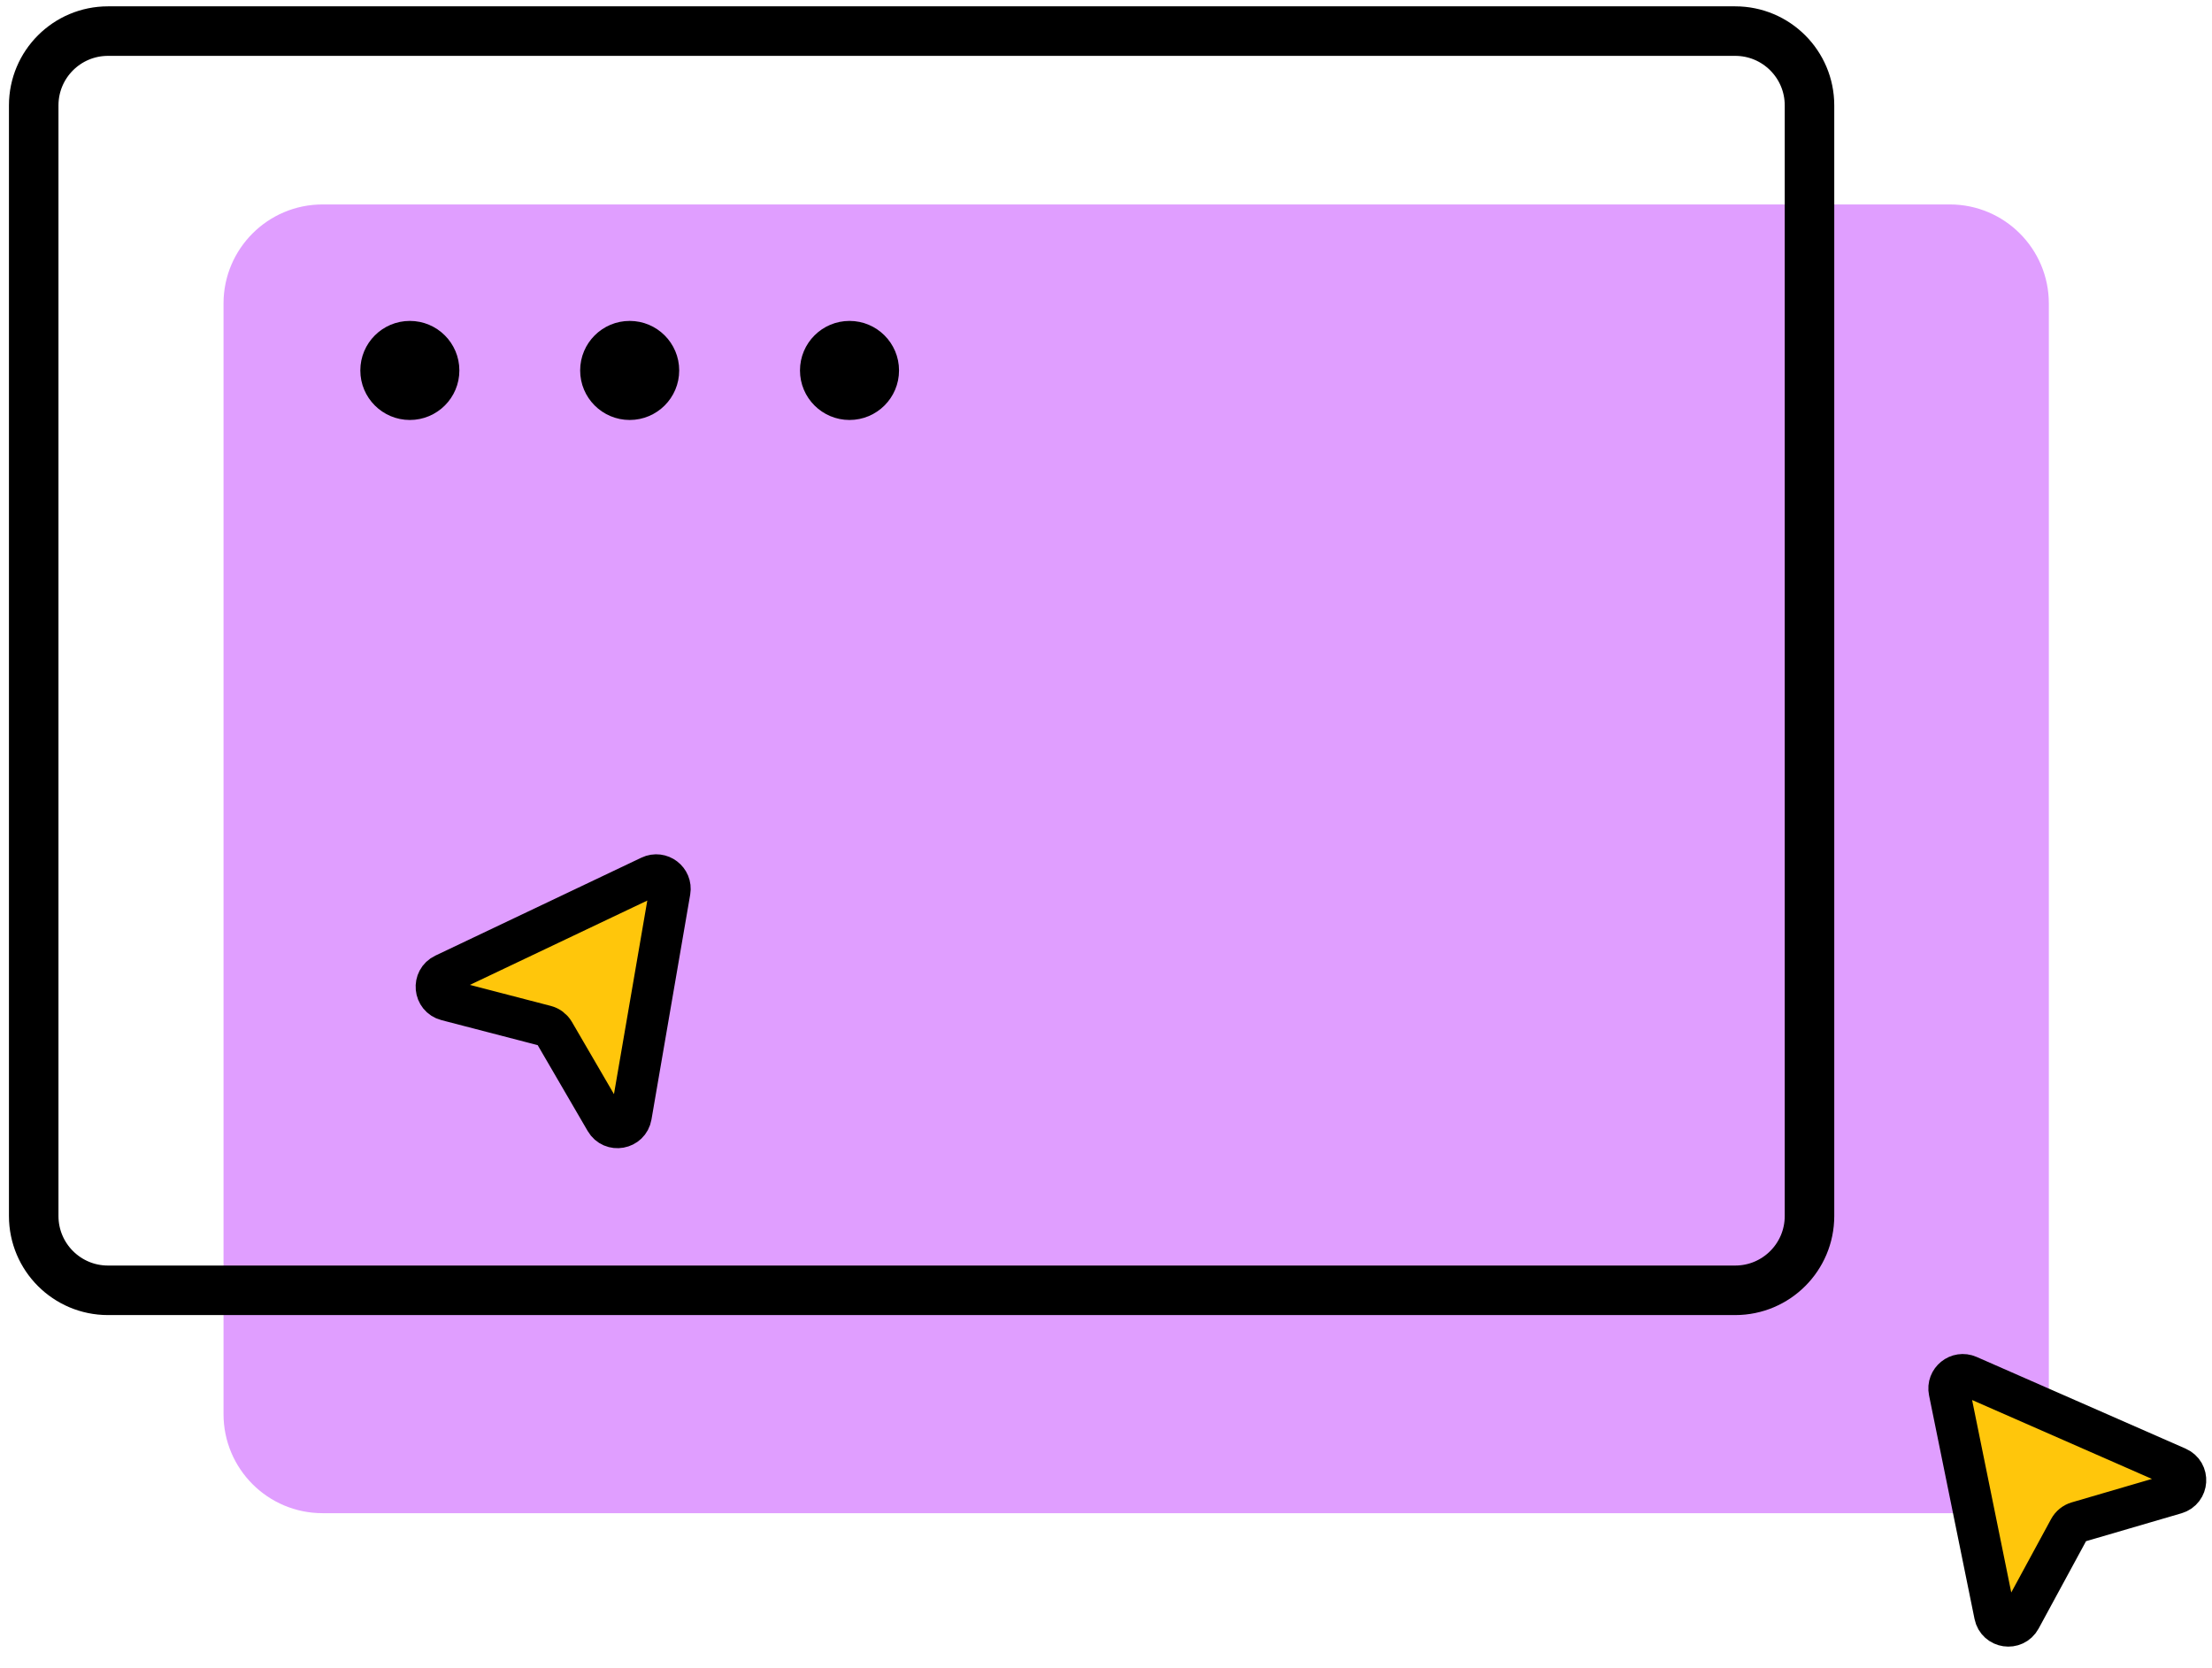
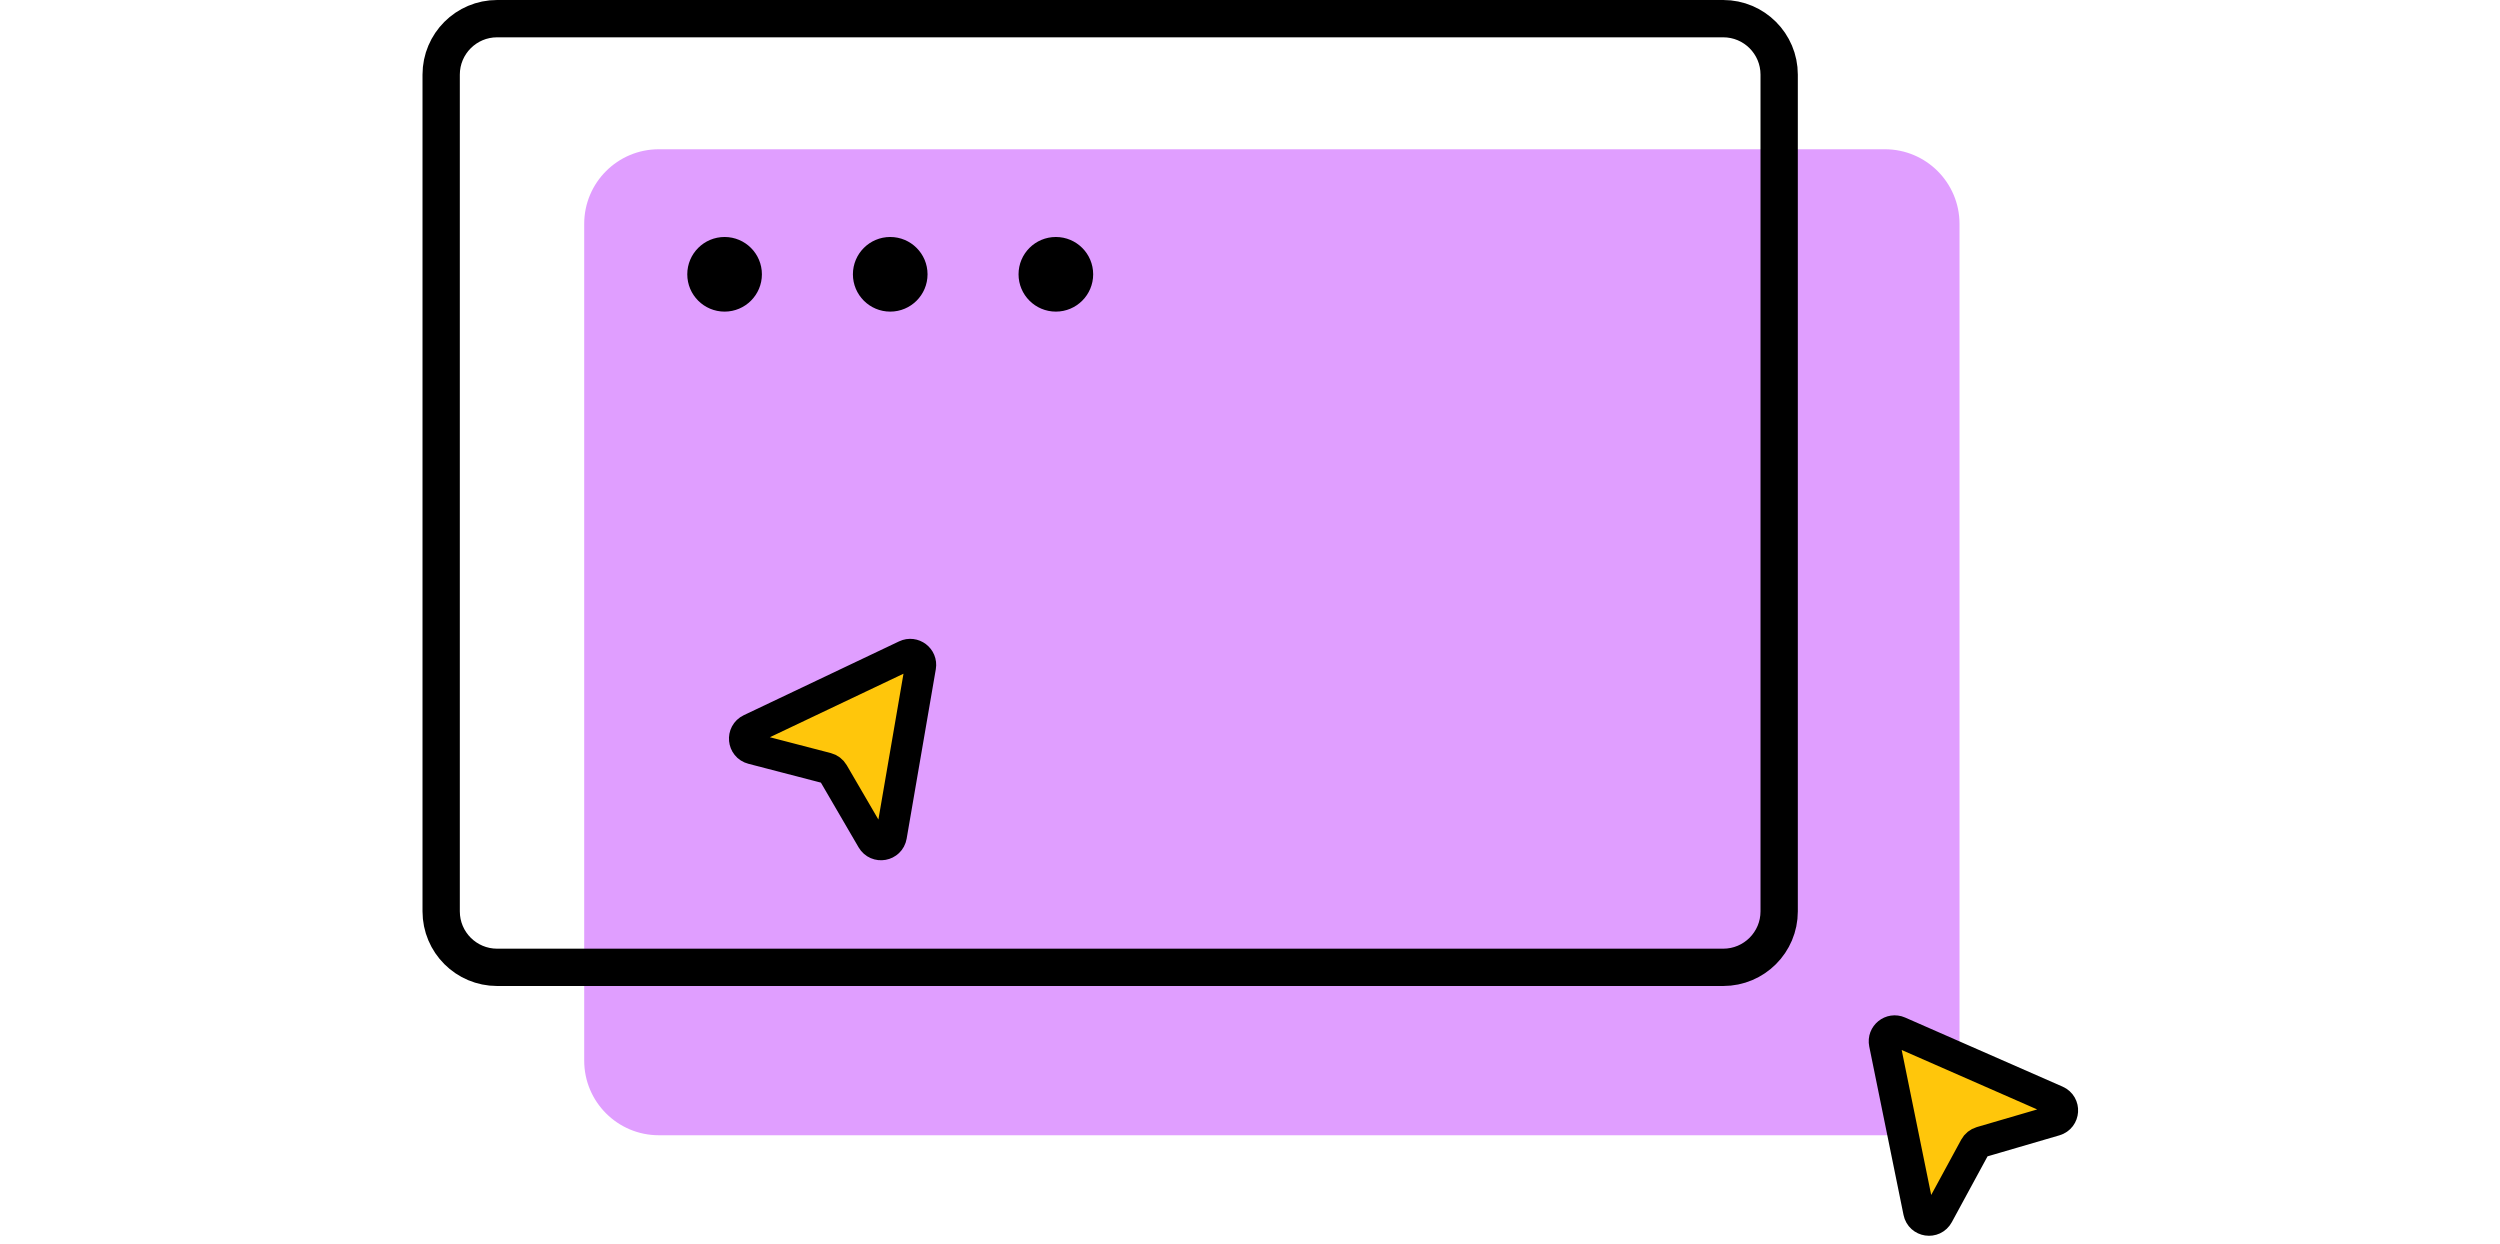
- <svg xmlns="http://www.w3.org/2000/svg" width="134" height="101" viewBox="0 0 134 101" fill="none">
-   <rect x="13.541" y="12.384" width="110.575" height="79.274" rx="6" fill="#E09EFF" />
-   <rect x="2.042" y="1.884" width="107.575" height="76.274" rx="4.5" stroke="black" stroke-width="3" />
-   <circle cx="24.828" cy="22.439" r="3" fill="black" />
-   <circle cx="38.145" cy="22.439" r="3" fill="black" />
-   <circle cx="51.462" cy="22.439" r="3" fill="black" />
-   <path d="M39.393 53.08C40.007 52.789 40.694 53.31 40.579 53.979L38.233 67.603C38.1 68.374 37.077 68.559 36.683 67.883L33.566 62.53C33.453 62.337 33.268 62.197 33.052 62.141L27.057 60.583C26.299 60.386 26.201 59.351 26.908 59.015L39.393 53.08Z" fill="#FFC60B" stroke="black" stroke-width="2.5" />
-   <path d="M118.084 84.273C117.948 83.608 118.619 83.066 119.241 83.339L131.9 88.893C132.617 89.208 132.55 90.245 131.799 90.465L125.854 92.203C125.639 92.266 125.459 92.412 125.352 92.608L122.398 98.052C122.024 98.74 120.996 98.587 120.84 97.82L118.084 84.273Z" fill="#FFC60B" stroke="black" stroke-width="2.5" />
+ <svg xmlns="http://www.w3.org/2000/svg" width="201" height="100" viewBox="0 0 201 100" fill="none">
+   <rect x="46.97" y="12" width="110.575" height="79.274" rx="6" fill="#E09EFF" />
+   <rect x="35.47" y="1.5" width="107.575" height="76.274" rx="4.5" stroke="black" stroke-width="3" />
+   <circle cx="58.257" cy="22.054" r="3" fill="black" />
+   <circle cx="71.574" cy="22.054" r="3" fill="black" />
+   <circle cx="84.891" cy="22.054" r="3" fill="black" />
+   <path d="M72.822 52.696C73.435 52.404 74.123 52.925 74.007 53.595L71.662 67.219C71.529 67.99 70.506 68.174 70.112 67.498L66.994 62.146C66.882 61.953 66.697 61.813 66.481 61.757L60.485 60.198C59.728 60.002 59.63 58.967 60.336 58.631L72.822 52.696Z" fill="#FFC60B" stroke="black" stroke-width="2.5" />
+   <path d="M151.512 83.889C151.377 83.223 152.048 82.682 152.67 82.955L165.329 88.509C166.046 88.823 165.979 89.861 165.228 90.081L159.282 91.819C159.068 91.882 158.888 92.027 158.781 92.224L155.826 97.668C155.453 98.356 154.425 98.202 154.269 97.436L151.512 83.889Z" fill="#FFC60B" stroke="black" stroke-width="2.5" />
</svg>
